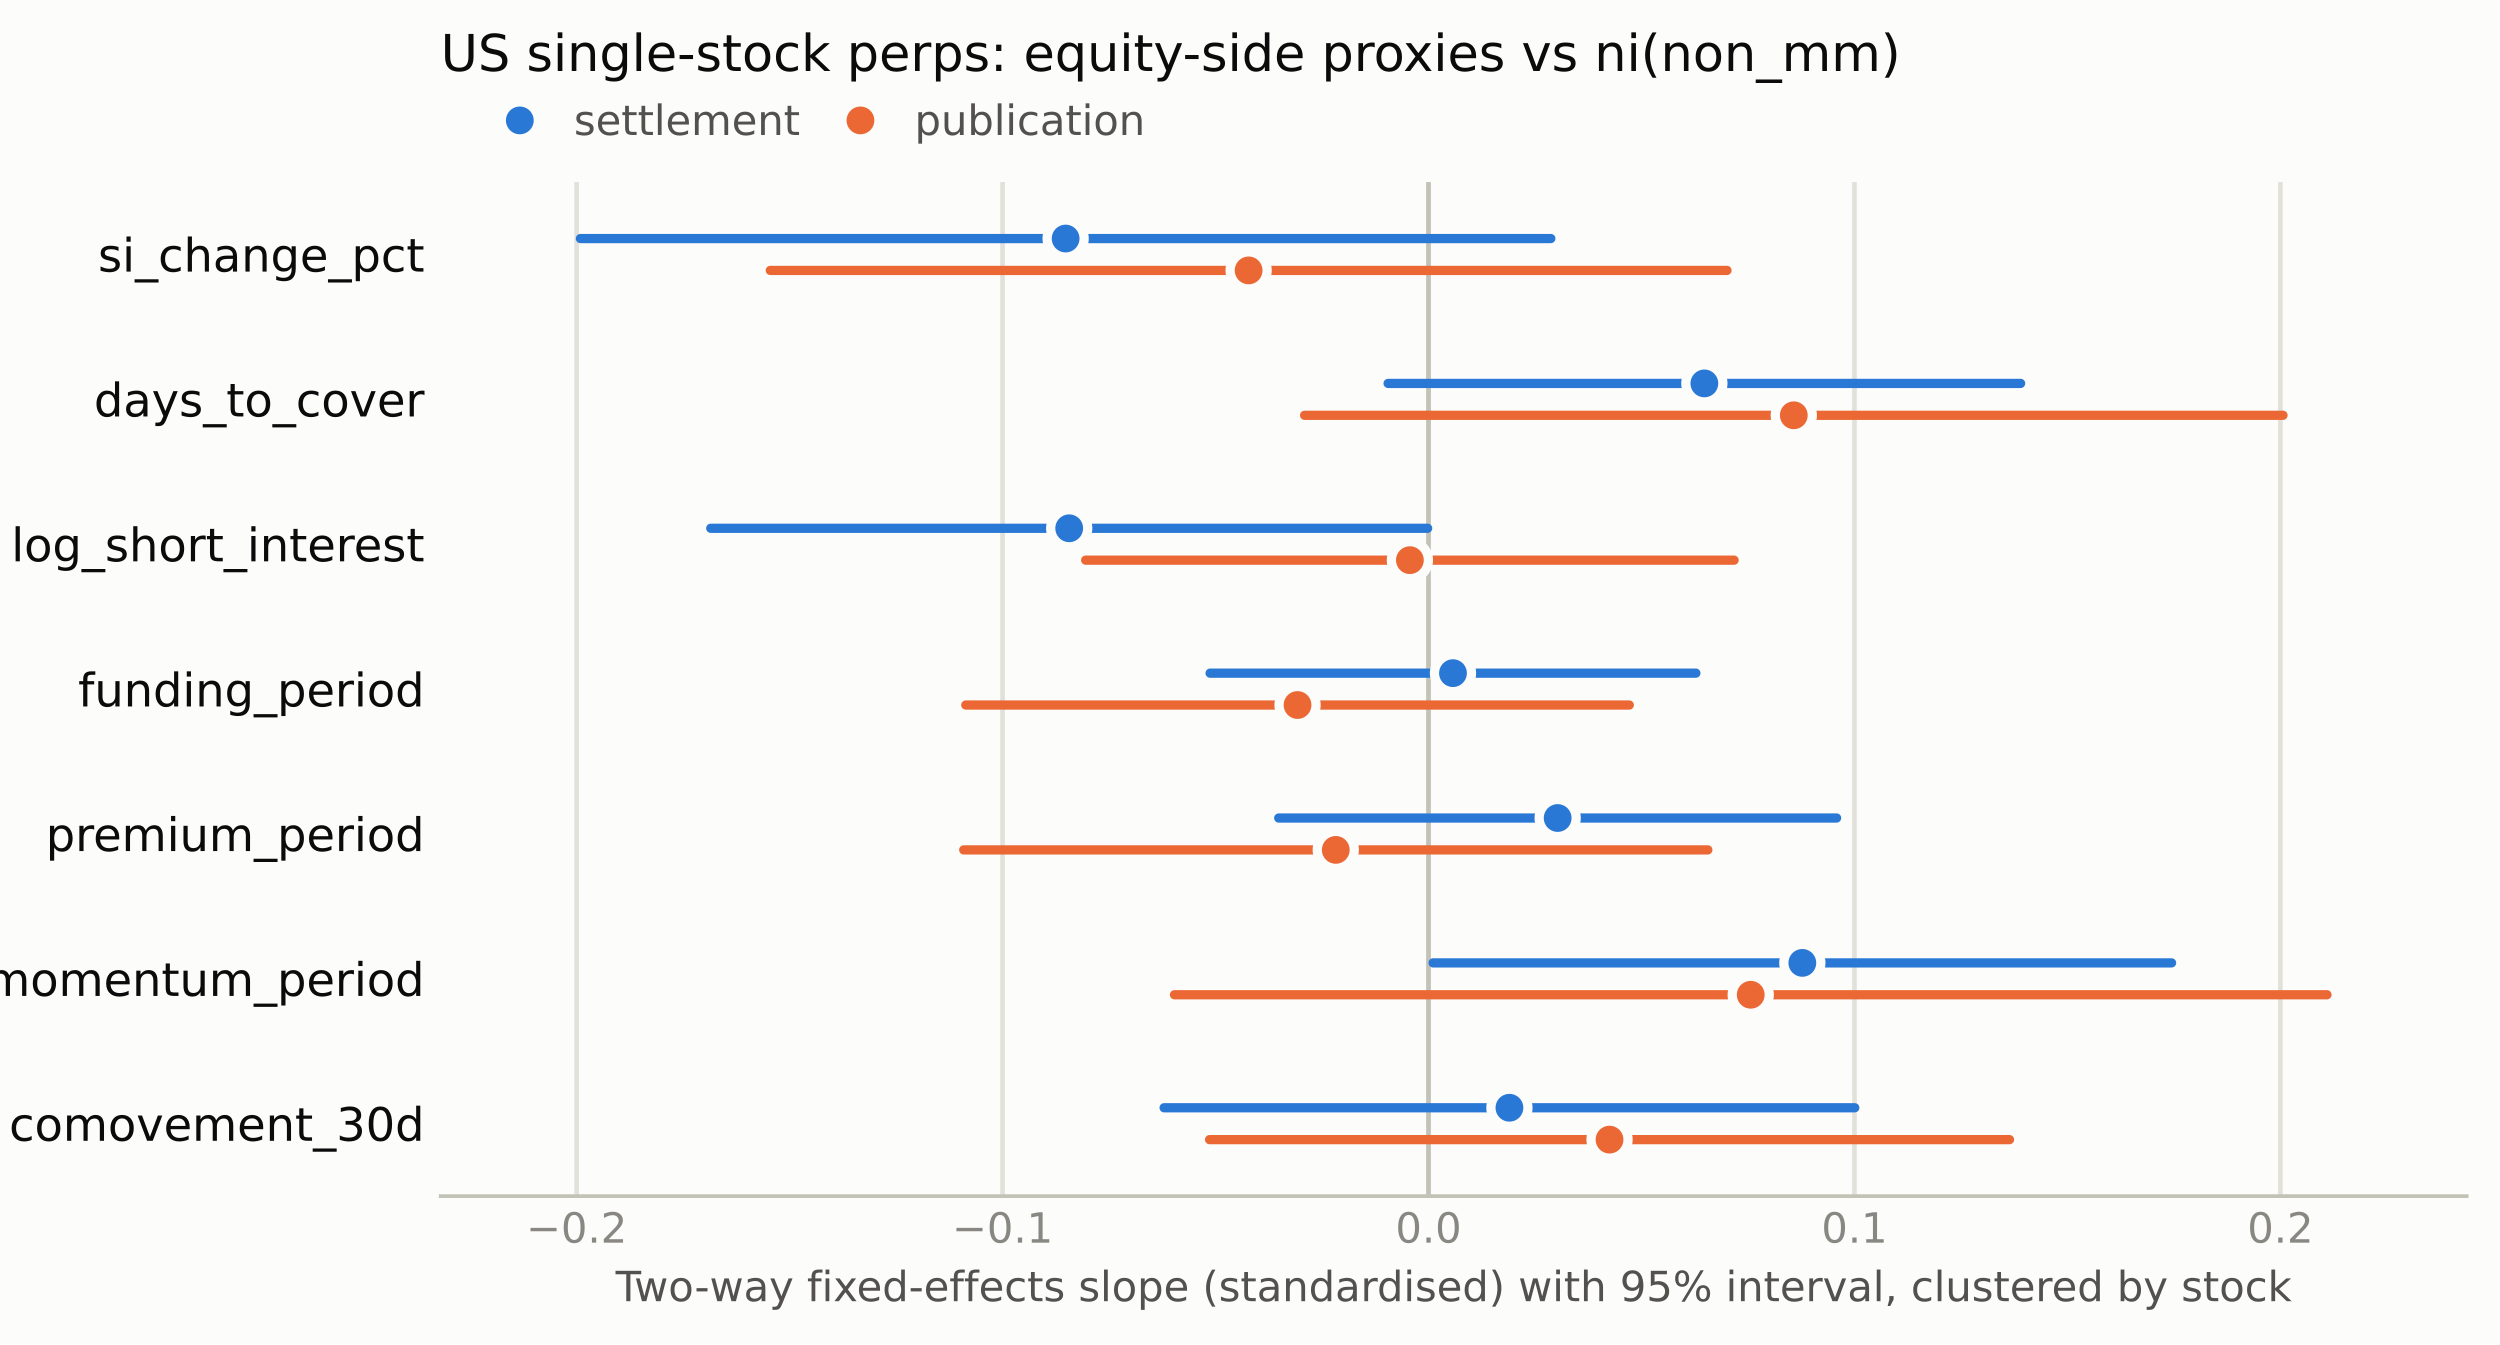
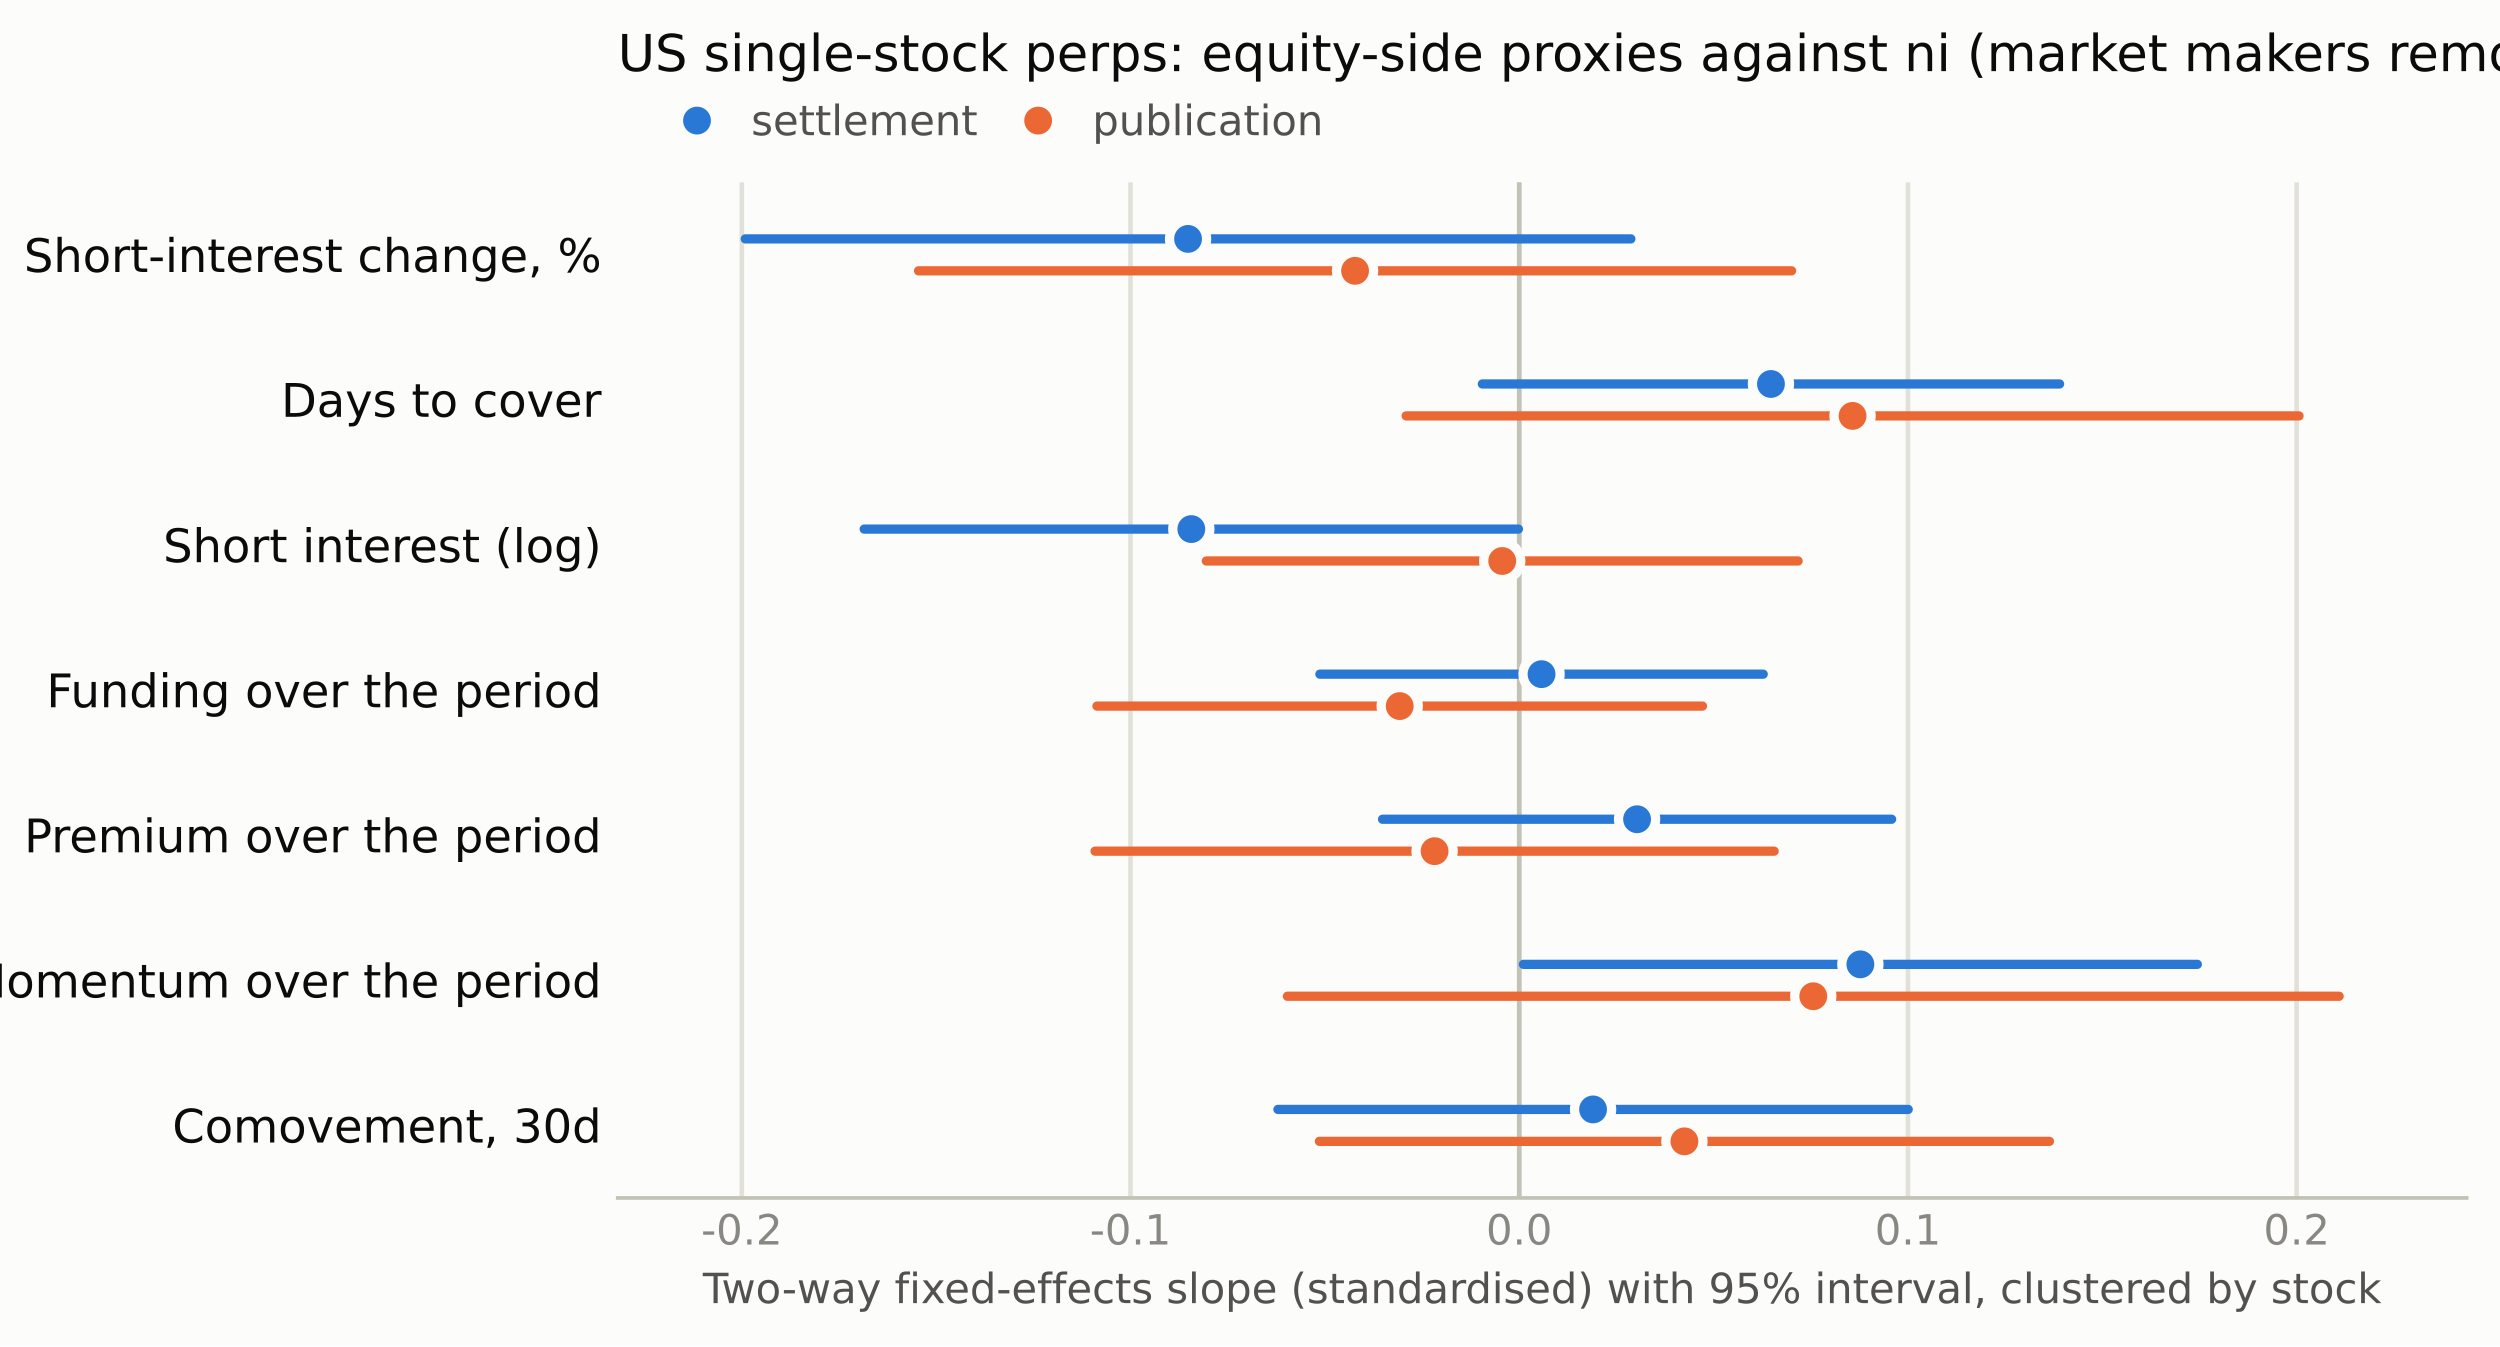
- <svg xmlns="http://www.w3.org/2000/svg" xmlns:xlink="http://www.w3.org/1999/xlink" width="540.305pt" height="290.531pt" viewBox="0 0 540.305 290.531" version="1.1">
+ <svg xmlns="http://www.w3.org/2000/svg" xmlns:xlink="http://www.w3.org/1999/xlink" width="539.492pt" height="290.531pt" viewBox="0 0 539.492 290.531" version="1.1">
  <defs>
    <style type="text/css">*{stroke-linejoin: round; stroke-linecap: butt}</style>
  </defs>
-   <g id="figure_1">
-     <g id="patch_1">
-       <path d="M 0 290.531  L 540.305 290.531  L 540.305 0  L 0 0  z " style="fill: #fcfcfb" />
+   <g id="figure-1">
+     <g id="patch-1">
+       <path d="M 0 290.531  L 539.492 290.531  L 539.492 0  L 0 0  z " style="fill: #fcfcfb" />
    </g>
-     <g id="axes_1">
-       <g id="patch_2">
-         <path d="M 95.245 258.509  L 533.105 258.509  L 533.105 39.343  L 95.245 39.343  z " style="fill: #fcfcfb" />
-       </g>
-       <g id="matplotlib.axis_1">
-         <g id="xtick_1">
-           <g id="line2d_1">
-             <path d="M 124.624 258.509  L 124.624 39.343  " clip-path="url(#pbfd6ccef71)" style="fill: none; stroke: #e1e0d9; stroke-linecap: square" />
-           </g>
-           <g id="line2d_2" />
-           <g id="text_1">
-             <text style="font-size: 9px; font-family: 'Segoe UI', 'Helvetica Neue', 'DejaVu Sans', 'Bitstream Vera Sans', 'Computer Modern Sans Serif', 'Lucida Grande', 'Verdana', 'Geneva', 'Lucid', 'Arial', 'Helvetica', 'Avant Garde', sans-serif; text-anchor: middle; fill: #898781" x="124.624" y="268.561" transform="rotate(-0 124.6242 268.5611)">−0.2</text>
-           </g>
-         </g>
-         <g id="xtick_2">
-           <g id="line2d_3">
-             <path d="M 216.679 258.509  L 216.679 39.343  " clip-path="url(#pbfd6ccef71)" style="fill: none; stroke: #e1e0d9; stroke-linecap: square" />
-           </g>
-           <g id="line2d_4" />
-           <g id="text_2">
-             <text style="font-size: 9px; font-family: 'Segoe UI', 'Helvetica Neue', 'DejaVu Sans', 'Bitstream Vera Sans', 'Computer Modern Sans Serif', 'Lucida Grande', 'Verdana', 'Geneva', 'Lucid', 'Arial', 'Helvetica', 'Avant Garde', sans-serif; text-anchor: middle; fill: #898781" x="216.679" y="268.561" transform="rotate(-0 216.6793 268.5611)">−0.1</text>
-           </g>
-         </g>
-         <g id="xtick_3">
-           <g id="line2d_5">
-             <path d="M 308.734 258.509  L 308.734 39.343  " clip-path="url(#pbfd6ccef71)" style="fill: none; stroke: #e1e0d9; stroke-linecap: square" />
-           </g>
-           <g id="line2d_6" />
-           <g id="text_3">
-             <text style="font-size: 9px; font-family: 'Segoe UI', 'Helvetica Neue', 'DejaVu Sans', 'Bitstream Vera Sans', 'Computer Modern Sans Serif', 'Lucida Grande', 'Verdana', 'Geneva', 'Lucid', 'Arial', 'Helvetica', 'Avant Garde', sans-serif; text-anchor: middle; fill: #898781" x="308.734" y="268.561" transform="rotate(-0 308.7344 268.5611)">0.0</text>
-           </g>
-         </g>
-         <g id="xtick_4">
-           <g id="line2d_7">
-             <path d="M 400.79 258.509  L 400.79 39.343  " clip-path="url(#pbfd6ccef71)" style="fill: none; stroke: #e1e0d9; stroke-linecap: square" />
-           </g>
-           <g id="line2d_8" />
-           <g id="text_4">
-             <text style="font-size: 9px; font-family: 'Segoe UI', 'Helvetica Neue', 'DejaVu Sans', 'Bitstream Vera Sans', 'Computer Modern Sans Serif', 'Lucida Grande', 'Verdana', 'Geneva', 'Lucid', 'Arial', 'Helvetica', 'Avant Garde', sans-serif; text-anchor: middle; fill: #898781" x="400.79" y="268.561" transform="rotate(-0 400.7895 268.5611)">0.1</text>
-           </g>
-         </g>
-         <g id="xtick_5">
-           <g id="line2d_9">
-             <path d="M 492.845 258.509  L 492.845 39.343  " clip-path="url(#pbfd6ccef71)" style="fill: none; stroke: #e1e0d9; stroke-linecap: square" />
-           </g>
-           <g id="line2d_10" />
-           <g id="text_5">
-             <text style="font-size: 9px; font-family: 'Segoe UI', 'Helvetica Neue', 'DejaVu Sans', 'Bitstream Vera Sans', 'Computer Modern Sans Serif', 'Lucida Grande', 'Verdana', 'Geneva', 'Lucid', 'Arial', 'Helvetica', 'Avant Garde', sans-serif; text-anchor: middle; fill: #898781" x="492.845" y="268.561" transform="rotate(-0 492.8446 268.5611)">0.2</text>
-           </g>
-         </g>
-         <g id="text_6">
-           <text style="font-size: 9px; font-family: 'Segoe UI', 'Helvetica Neue', 'DejaVu Sans', 'Bitstream Vera Sans', 'Computer Modern Sans Serif', 'Lucida Grande', 'Verdana', 'Geneva', 'Lucid', 'Arial', 'Helvetica', 'Avant Garde', sans-serif; text-anchor: middle; fill: #52514e" x="314.175" y="281.214" transform="rotate(-0 314.1753 281.2136)">Two-way fixed-effects slope (standardised) with 95% interval, clustered by stock</text>
-         </g>
-       </g>
-       <g id="matplotlib.axis_2">
-         <g id="ytick_1">
-           <g id="line2d_11" />
-           <g id="text_7">
-             <text style="font-size: 10px; font-family: 'Segoe UI', 'Helvetica Neue', 'DejaVu Sans', 'Bitstream Vera Sans', 'Computer Modern Sans Serif', 'Lucida Grande', 'Verdana', 'Geneva', 'Lucid', 'Arial', 'Helvetica', 'Avant Garde', sans-serif; text-anchor: end; fill: #0b0b0b" x="91.745" y="58.7" transform="rotate(-0 91.74531 58.69967)">si_change_pct</text>
-           </g>
-         </g>
-         <g id="ytick_2">
-           <g id="line2d_12" />
-           <g id="text_8">
-             <text style="font-size: 10px; font-family: 'Segoe UI', 'Helvetica Neue', 'DejaVu Sans', 'Bitstream Vera Sans', 'Computer Modern Sans Serif', 'Lucida Grande', 'Verdana', 'Geneva', 'Lucid', 'Arial', 'Helvetica', 'Avant Garde', sans-serif; text-anchor: end; fill: #0b0b0b" x="91.745" y="90.009" transform="rotate(-0 91.74531 90.00902)">days_to_cover</text>
-           </g>
-         </g>
-         <g id="ytick_3">
-           <g id="line2d_13" />
-           <g id="text_9">
-             <text style="font-size: 10px; font-family: 'Segoe UI', 'Helvetica Neue', 'DejaVu Sans', 'Bitstream Vera Sans', 'Computer Modern Sans Serif', 'Lucida Grande', 'Verdana', 'Geneva', 'Lucid', 'Arial', 'Helvetica', 'Avant Garde', sans-serif; text-anchor: end; fill: #0b0b0b" x="91.745" y="121.318" transform="rotate(-0 91.74531 121.3184)">log_short_interest</text>
-           </g>
-         </g>
-         <g id="ytick_4">
-           <g id="line2d_14" />
-           <g id="text_10">
-             <text style="font-size: 10px; font-family: 'Segoe UI', 'Helvetica Neue', 'DejaVu Sans', 'Bitstream Vera Sans', 'Computer Modern Sans Serif', 'Lucida Grande', 'Verdana', 'Geneva', 'Lucid', 'Arial', 'Helvetica', 'Avant Garde', sans-serif; text-anchor: end; fill: #0b0b0b" x="91.745" y="152.681" transform="rotate(-0 91.74531 152.6808)">funding_period</text>
-           </g>
-         </g>
-         <g id="ytick_5">
-           <g id="line2d_15" />
-           <g id="text_11">
-             <text style="font-size: 10px; font-family: 'Segoe UI', 'Helvetica Neue', 'DejaVu Sans', 'Bitstream Vera Sans', 'Computer Modern Sans Serif', 'Lucida Grande', 'Verdana', 'Geneva', 'Lucid', 'Arial', 'Helvetica', 'Avant Garde', sans-serif; text-anchor: end; fill: #0b0b0b" x="91.745" y="183.937" transform="rotate(-0 91.74531 183.937)">premium_period</text>
-           </g>
-         </g>
-         <g id="ytick_6">
-           <g id="line2d_16" />
-           <g id="text_12">
-             <text style="font-size: 10px; font-family: 'Segoe UI', 'Helvetica Neue', 'DejaVu Sans', 'Bitstream Vera Sans', 'Computer Modern Sans Serif', 'Lucida Grande', 'Verdana', 'Geneva', 'Lucid', 'Arial', 'Helvetica', 'Avant Garde', sans-serif; text-anchor: end; fill: #0b0b0b" x="91.745" y="215.246" transform="rotate(-0 91.74531 215.2464)">momentum_period</text>
-           </g>
-         </g>
-         <g id="ytick_7">
-           <g id="line2d_17" />
-           <g id="text_13">
-             <text style="font-size: 10px; font-family: 'Segoe UI', 'Helvetica Neue', 'DejaVu Sans', 'Bitstream Vera Sans', 'Computer Modern Sans Serif', 'Lucida Grande', 'Verdana', 'Geneva', 'Lucid', 'Arial', 'Helvetica', 'Avant Garde', sans-serif; text-anchor: end; fill: #0b0b0b" x="91.745" y="246.556" transform="rotate(-0 91.74531 246.5557)">comovement_30d</text>
-           </g>
-         </g>
-       </g>
-       <g id="line2d_18">
-         <path d="M 308.734 258.509  L 308.734 39.343  " clip-path="url(#pbfd6ccef71)" style="fill: none; stroke: #c3c2b7; stroke-linecap: square" />
-       </g>
-       <g id="line2d_19">
-         <path d="M 125.443 51.554  L 335.169 51.554  " clip-path="url(#pbfd6ccef71)" style="fill: none; stroke: #2a78d6; stroke-width: 2; stroke-linecap: round" />
-       </g>
-       <g id="line2d_20">
-         <path d="M 300.002 82.863  L 436.698 82.863  " clip-path="url(#pbfd6ccef71)" style="fill: none; stroke: #2a78d6; stroke-width: 2; stroke-linecap: round" />
-       </g>
-       <g id="line2d_21">
-         <path d="M 153.61 114.173  L 308.544 114.173  " clip-path="url(#pbfd6ccef71)" style="fill: none; stroke: #2a78d6; stroke-width: 2; stroke-linecap: round" />
-       </g>
-       <g id="line2d_22">
-         <path d="M 261.529 145.482  L 366.51 145.482  " clip-path="url(#pbfd6ccef71)" style="fill: none; stroke: #2a78d6; stroke-width: 2; stroke-linecap: round" />
-       </g>
-       <g id="line2d_23">
-         <path d="M 276.362 176.791  L 396.927 176.791  " clip-path="url(#pbfd6ccef71)" style="fill: none; stroke: #2a78d6; stroke-width: 2; stroke-linecap: round" />
-       </g>
-       <g id="line2d_24">
-         <path d="M 309.726 208.101  L 469.324 208.101  " clip-path="url(#pbfd6ccef71)" style="fill: none; stroke: #2a78d6; stroke-width: 2; stroke-linecap: round" />
-       </g>
-       <g id="line2d_25">
-         <path d="M 251.59 239.41  L 400.854 239.41  " clip-path="url(#pbfd6ccef71)" style="fill: none; stroke: #2a78d6; stroke-width: 2; stroke-linecap: round" />
-       </g>
-       <g id="line2d_26">
-         <path d="M 166.477 58.442  L 373.235 58.442  " clip-path="url(#pbfd6ccef71)" style="fill: none; stroke: #eb6834; stroke-width: 2; stroke-linecap: round" />
-       </g>
-       <g id="line2d_27">
-         <path d="M 281.954 89.751  L 493.404 89.751  " clip-path="url(#pbfd6ccef71)" style="fill: none; stroke: #eb6834; stroke-width: 2; stroke-linecap: round" />
-       </g>
-       <g id="line2d_28">
-         <path d="M 234.64 121.061  L 374.776 121.061  " clip-path="url(#pbfd6ccef71)" style="fill: none; stroke: #eb6834; stroke-width: 2; stroke-linecap: round" />
-       </g>
-       <g id="line2d_29">
-         <path d="M 208.732 152.37  L 352.124 152.37  " clip-path="url(#pbfd6ccef71)" style="fill: none; stroke: #eb6834; stroke-width: 2; stroke-linecap: round" />
-       </g>
-       <g id="line2d_30">
-         <path d="M 208.282 183.68  L 369.097 183.68  " clip-path="url(#pbfd6ccef71)" style="fill: none; stroke: #eb6834; stroke-width: 2; stroke-linecap: round" />
-       </g>
-       <g id="line2d_31">
-         <path d="M 253.831 214.989  L 502.908 214.989  " clip-path="url(#pbfd6ccef71)" style="fill: none; stroke: #eb6834; stroke-width: 2; stroke-linecap: round" />
-       </g>
-       <g id="line2d_32">
-         <path d="M 261.415 246.298  L 434.296 246.298  " clip-path="url(#pbfd6ccef71)" style="fill: none; stroke: #eb6834; stroke-width: 2; stroke-linecap: round" />
-       </g>
-       <g id="patch_3">
-         <path d="M 95.245 258.509  L 533.105 258.509  " style="fill: none; stroke: #c3c2b7; stroke-width: 0.8; stroke-linejoin: miter; stroke-linecap: square" />
-       </g>
-       <g id="line2d_33">
+     <g id="axes-1">
+       <g id="patch-2">
+         <path d="M 133.312 258.509  L 532.293 258.509  L 532.293 39.343  L 133.312 39.343  z " style="fill: #fcfcfb" />
+       </g>
+       <g id="matplotlib.axis-1">
+         <g id="xtick-1">
+           <g id="line2d-1">
+             <path d="M 160.083 258.509  L 160.083 39.343  " clip-path="url(#pe92bd911ae)" style="fill: none; stroke: #e1e0d9; stroke-linecap: square" />
+           </g>
+           <g id="line2d-2" />
+           <g id="text-1">
+             <text style="font-size: 9px; font-family: 'Segoe UI', 'Helvetica Neue', 'DejaVu Sans', 'Bitstream Vera Sans', 'Computer Modern Sans Serif', 'Lucida Grande', 'Verdana', 'Geneva', 'Lucid', 'Arial', 'Helvetica', 'Avant Garde', sans-serif; text-anchor: middle; fill: #898781" x="160.083" y="268.561" transform="rotate(-0 160.0827 268.5611)">-0.2</text>
+           </g>
+         </g>
+         <g id="xtick-2">
+           <g id="line2d-3">
+             <path d="M 243.964 258.509  L 243.964 39.343  " clip-path="url(#pe92bd911ae)" style="fill: none; stroke: #e1e0d9; stroke-linecap: square" />
+           </g>
+           <g id="line2d-4" />
+           <g id="text-2">
+             <text style="font-size: 9px; font-family: 'Segoe UI', 'Helvetica Neue', 'DejaVu Sans', 'Bitstream Vera Sans', 'Computer Modern Sans Serif', 'Lucida Grande', 'Verdana', 'Geneva', 'Lucid', 'Arial', 'Helvetica', 'Avant Garde', sans-serif; text-anchor: middle; fill: #898781" x="243.964" y="268.561" transform="rotate(-0 243.9637 268.5611)">-0.1</text>
+           </g>
+         </g>
+         <g id="xtick-3">
+           <g id="line2d-5">
+             <path d="M 327.845 258.509  L 327.845 39.343  " clip-path="url(#pe92bd911ae)" style="fill: none; stroke: #e1e0d9; stroke-linecap: square" />
+           </g>
+           <g id="line2d-6" />
+           <g id="text-3">
+             <text style="font-size: 9px; font-family: 'Segoe UI', 'Helvetica Neue', 'DejaVu Sans', 'Bitstream Vera Sans', 'Computer Modern Sans Serif', 'Lucida Grande', 'Verdana', 'Geneva', 'Lucid', 'Arial', 'Helvetica', 'Avant Garde', sans-serif; text-anchor: middle; fill: #898781" x="327.845" y="268.561" transform="rotate(-0 327.8447 268.5611)">0.0</text>
+           </g>
+         </g>
+         <g id="xtick-4">
+           <g id="line2d-7">
+             <path d="M 411.726 258.509  L 411.726 39.343  " clip-path="url(#pe92bd911ae)" style="fill: none; stroke: #e1e0d9; stroke-linecap: square" />
+           </g>
+           <g id="line2d-8" />
+           <g id="text-4">
+             <text style="font-size: 9px; font-family: 'Segoe UI', 'Helvetica Neue', 'DejaVu Sans', 'Bitstream Vera Sans', 'Computer Modern Sans Serif', 'Lucida Grande', 'Verdana', 'Geneva', 'Lucid', 'Arial', 'Helvetica', 'Avant Garde', sans-serif; text-anchor: middle; fill: #898781" x="411.726" y="268.561" transform="rotate(-0 411.7257 268.5611)">0.1</text>
+           </g>
+         </g>
+         <g id="xtick-5">
+           <g id="line2d-9">
+             <path d="M 495.607 258.509  L 495.607 39.343  " clip-path="url(#pe92bd911ae)" style="fill: none; stroke: #e1e0d9; stroke-linecap: square" />
+           </g>
+           <g id="line2d-10" />
+           <g id="text-5">
+             <text style="font-size: 9px; font-family: 'Segoe UI', 'Helvetica Neue', 'DejaVu Sans', 'Bitstream Vera Sans', 'Computer Modern Sans Serif', 'Lucida Grande', 'Verdana', 'Geneva', 'Lucid', 'Arial', 'Helvetica', 'Avant Garde', sans-serif; text-anchor: middle; fill: #898781" x="495.607" y="268.561" transform="rotate(-0 495.6068 268.5611)">0.2</text>
+           </g>
+         </g>
+         <g id="text-6">
+           <text style="font-size: 9px; font-family: 'Segoe UI', 'Helvetica Neue', 'DejaVu Sans', 'Bitstream Vera Sans', 'Computer Modern Sans Serif', 'Lucida Grande', 'Verdana', 'Geneva', 'Lucid', 'Arial', 'Helvetica', 'Avant Garde', sans-serif; text-anchor: middle; fill: #52514e" x="332.803" y="281.214" transform="rotate(-0 332.8025 281.2136)">Two-way fixed-effects slope (standardised) with 95% interval, clustered by stock</text>
+         </g>
+       </g>
+       <g id="matplotlib.axis-2">
+         <g id="ytick-1">
+           <g id="line2d-11" />
+           <g id="text-7">
+             <text style="font-size: 10px; font-family: 'Segoe UI', 'Helvetica Neue', 'DejaVu Sans', 'Bitstream Vera Sans', 'Computer Modern Sans Serif', 'Lucida Grande', 'Verdana', 'Geneva', 'Lucid', 'Arial', 'Helvetica', 'Avant Garde', sans-serif; text-anchor: end; fill: #0b0b0b" x="129.812" y="58.7" transform="rotate(-0 129.8125 58.69967)">Short-interest change, %</text>
+           </g>
+         </g>
+         <g id="ytick-2">
+           <g id="line2d-12" />
+           <g id="text-8">
+             <text style="font-size: 10px; font-family: 'Segoe UI', 'Helvetica Neue', 'DejaVu Sans', 'Bitstream Vera Sans', 'Computer Modern Sans Serif', 'Lucida Grande', 'Verdana', 'Geneva', 'Lucid', 'Arial', 'Helvetica', 'Avant Garde', sans-serif; text-anchor: end; fill: #0b0b0b" x="129.812" y="89.948" transform="rotate(-0 129.8125 89.94759)">Days to cover</text>
+           </g>
+         </g>
+         <g id="ytick-3">
+           <g id="line2d-13" />
+           <g id="text-9">
+             <text style="font-size: 10px; font-family: 'Segoe UI', 'Helvetica Neue', 'DejaVu Sans', 'Bitstream Vera Sans', 'Computer Modern Sans Serif', 'Lucida Grande', 'Verdana', 'Geneva', 'Lucid', 'Arial', 'Helvetica', 'Avant Garde', sans-serif; text-anchor: end; fill: #0b0b0b" x="129.812" y="121.318" transform="rotate(-0 129.8125 121.3184)">Short interest (log)</text>
+           </g>
+         </g>
+         <g id="ytick-4">
+           <g id="line2d-14" />
+           <g id="text-10">
+             <text style="font-size: 10px; font-family: 'Segoe UI', 'Helvetica Neue', 'DejaVu Sans', 'Bitstream Vera Sans', 'Computer Modern Sans Serif', 'Lucida Grande', 'Verdana', 'Geneva', 'Lucid', 'Arial', 'Helvetica', 'Avant Garde', sans-serif; text-anchor: end; fill: #0b0b0b" x="129.812" y="152.628" transform="rotate(-0 129.8125 152.6277)">Funding over the period</text>
+           </g>
+         </g>
+         <g id="ytick-5">
+           <g id="line2d-15" />
+           <g id="text-11">
+             <text style="font-size: 10px; font-family: 'Segoe UI', 'Helvetica Neue', 'DejaVu Sans', 'Bitstream Vera Sans', 'Computer Modern Sans Serif', 'Lucida Grande', 'Verdana', 'Geneva', 'Lucid', 'Arial', 'Helvetica', 'Avant Garde', sans-serif; text-anchor: end; fill: #0b0b0b" x="129.812" y="183.937" transform="rotate(-0 129.8125 183.937)">Premium over the period</text>
+           </g>
+         </g>
+         <g id="ytick-6">
+           <g id="line2d-16" />
+           <g id="text-12">
+             <text style="font-size: 10px; font-family: 'Segoe UI', 'Helvetica Neue', 'DejaVu Sans', 'Bitstream Vera Sans', 'Computer Modern Sans Serif', 'Lucida Grande', 'Verdana', 'Geneva', 'Lucid', 'Arial', 'Helvetica', 'Avant Garde', sans-serif; text-anchor: end; fill: #0b0b0b" x="129.812" y="215.246" transform="rotate(-0 129.8125 215.2464)">Momentum over the period</text>
+           </g>
+         </g>
+         <g id="ytick-7">
+           <g id="line2d-17" />
+           <g id="text-13">
+             <text style="font-size: 10px; font-family: 'Segoe UI', 'Helvetica Neue', 'DejaVu Sans', 'Bitstream Vera Sans', 'Computer Modern Sans Serif', 'Lucida Grande', 'Verdana', 'Geneva', 'Lucid', 'Arial', 'Helvetica', 'Avant Garde', sans-serif; text-anchor: end; fill: #0b0b0b" x="129.812" y="246.556" transform="rotate(-0 129.8125 246.5557)">Comovement, 30d</text>
+           </g>
+         </g>
+       </g>
+       <g id="line2d-18">
+         <path d="M 327.845 258.509  L 327.845 39.343  " clip-path="url(#pe92bd911ae)" style="fill: none; stroke: #c3c2b7; stroke-linecap: square" />
+       </g>
+       <g id="line2d-19">
+         <path d="M 160.828 51.554  L 351.932 51.554  " clip-path="url(#pe92bd911ae)" style="fill: none; stroke: #2a78d6; stroke-width: 2; stroke-linecap: round" />
+       </g>
+       <g id="line2d-20">
+         <path d="M 319.888 82.863  L 444.446 82.863  " clip-path="url(#pe92bd911ae)" style="fill: none; stroke: #2a78d6; stroke-width: 2; stroke-linecap: round" />
+       </g>
+       <g id="line2d-21">
+         <path d="M 186.495 114.173  L 327.671 114.173  " clip-path="url(#pe92bd911ae)" style="fill: none; stroke: #2a78d6; stroke-width: 2; stroke-linecap: round" />
+       </g>
+       <g id="line2d-22">
+         <path d="M 284.831 145.482  L 380.49 145.482  " clip-path="url(#pe92bd911ae)" style="fill: none; stroke: #2a78d6; stroke-width: 2; stroke-linecap: round" />
+       </g>
+       <g id="line2d-23">
+         <path d="M 298.347 176.791  L 408.206 176.791  " clip-path="url(#pe92bd911ae)" style="fill: none; stroke: #2a78d6; stroke-width: 2; stroke-linecap: round" />
+       </g>
+       <g id="line2d-24">
+         <path d="M 328.748 208.101  L 474.174 208.101  " clip-path="url(#pe92bd911ae)" style="fill: none; stroke: #2a78d6; stroke-width: 2; stroke-linecap: round" />
+       </g>
+       <g id="line2d-25">
+         <path d="M 275.774 239.41  L 411.784 239.41  " clip-path="url(#pe92bd911ae)" style="fill: none; stroke: #2a78d6; stroke-width: 2; stroke-linecap: round" />
+       </g>
+       <g id="line2d-26">
+         <path d="M 198.219 58.442  L 386.618 58.442  " clip-path="url(#pe92bd911ae)" style="fill: none; stroke: #eb6834; stroke-width: 2; stroke-linecap: round" />
+       </g>
+       <g id="line2d-27">
+         <path d="M 303.442 89.751  L 496.117 89.751  " clip-path="url(#pe92bd911ae)" style="fill: none; stroke: #eb6834; stroke-width: 2; stroke-linecap: round" />
+       </g>
+       <g id="line2d-28">
+         <path d="M 260.33 121.061  L 388.022 121.061  " clip-path="url(#pe92bd911ae)" style="fill: none; stroke: #eb6834; stroke-width: 2; stroke-linecap: round" />
+       </g>
+       <g id="line2d-29">
+         <path d="M 236.722 152.37  L 367.382 152.37  " clip-path="url(#pe92bd911ae)" style="fill: none; stroke: #eb6834; stroke-width: 2; stroke-linecap: round" />
+       </g>
+       <g id="line2d-30">
+         <path d="M 236.312 183.68  L 382.847 183.68  " clip-path="url(#pe92bd911ae)" style="fill: none; stroke: #eb6834; stroke-width: 2; stroke-linecap: round" />
+       </g>
+       <g id="line2d-31">
+         <path d="M 277.817 214.989  L 504.777 214.989  " clip-path="url(#pe92bd911ae)" style="fill: none; stroke: #eb6834; stroke-width: 2; stroke-linecap: round" />
+       </g>
+       <g id="line2d-32">
+         <path d="M 284.727 246.298  L 442.257 246.298  " clip-path="url(#pe92bd911ae)" style="fill: none; stroke: #eb6834; stroke-width: 2; stroke-linecap: round" />
+       </g>
+       <g id="patch-3">
+         <path d="M 133.312 258.509  L 532.293 258.509  " style="fill: none; stroke: #c3c2b7; stroke-width: 0.8; stroke-linejoin: miter; stroke-linecap: square" />
+       </g>
+       <g id="line2d-33">
        <defs>
          <path id="m953d324944" d="M 0 4  C 1.061 4 2.078 3.579 2.828 2.828  C 3.579 2.078 4 1.061 4 0  C 4 -1.061 3.579 -2.078 2.828 -2.828  C 2.078 -3.579 1.061 -4 0 -4  C -1.061 -4 -2.078 -3.579 -2.828 -2.828  C -3.579 -2.078 -4 -1.061 -4 0  C -4 1.061 -3.579 2.078 -2.828 2.828  C -2.078 3.579 -1.061 4 0 4  z " style="stroke: #fcfcfb; stroke-width: 2" />
        </defs>
-         <g clip-path="url(#pbfd6ccef71)">
-           <use xlink:href="#m953d324944" x="230.306" y="51.554" style="fill: #2a78d6; stroke: #fcfcfb; stroke-width: 2" />
-         </g>
-       </g>
-       <g id="line2d_34">
-         <g clip-path="url(#pbfd6ccef71)">
-           <use xlink:href="#m953d324944" x="368.35" y="82.863" style="fill: #2a78d6; stroke: #fcfcfb; stroke-width: 2" />
-         </g>
-       </g>
-       <g id="line2d_35">
-         <g clip-path="url(#pbfd6ccef71)">
-           <use xlink:href="#m953d324944" x="231.077" y="114.173" style="fill: #2a78d6; stroke: #fcfcfb; stroke-width: 2" />
-         </g>
-       </g>
-       <g id="line2d_36">
-         <g clip-path="url(#pbfd6ccef71)">
-           <use xlink:href="#m953d324944" x="314.02" y="145.482" style="fill: #2a78d6; stroke: #fcfcfb; stroke-width: 2" />
-         </g>
-       </g>
-       <g id="line2d_37">
-         <g clip-path="url(#pbfd6ccef71)">
-           <use xlink:href="#m953d324944" x="336.645" y="176.791" style="fill: #2a78d6; stroke: #fcfcfb; stroke-width: 2" />
-         </g>
-       </g>
-       <g id="line2d_38">
-         <g clip-path="url(#pbfd6ccef71)">
-           <use xlink:href="#m953d324944" x="389.525" y="208.101" style="fill: #2a78d6; stroke: #fcfcfb; stroke-width: 2" />
-         </g>
-       </g>
-       <g id="line2d_39">
-         <g clip-path="url(#pbfd6ccef71)">
-           <use xlink:href="#m953d324944" x="326.222" y="239.41" style="fill: #2a78d6; stroke: #fcfcfb; stroke-width: 2" />
-         </g>
-       </g>
-       <g id="line2d_40">
+         <g clip-path="url(#pe92bd911ae)">
+           <use xlink:href="#m953d324944" x="256.38" y="51.554" style="fill: #2a78d6; stroke: #fcfcfb; stroke-width: 2" />
+         </g>
+       </g>
+       <g id="line2d-34">
+         <g clip-path="url(#pe92bd911ae)">
+           <use xlink:href="#m953d324944" x="382.167" y="82.863" style="fill: #2a78d6; stroke: #fcfcfb; stroke-width: 2" />
+         </g>
+       </g>
+       <g id="line2d-35">
+         <g clip-path="url(#pe92bd911ae)">
+           <use xlink:href="#m953d324944" x="257.083" y="114.173" style="fill: #2a78d6; stroke: #fcfcfb; stroke-width: 2" />
+         </g>
+       </g>
+       <g id="line2d-36">
+         <g clip-path="url(#pe92bd911ae)">
+           <use xlink:href="#m953d324944" x="332.661" y="145.482" style="fill: #2a78d6; stroke: #fcfcfb; stroke-width: 2" />
+         </g>
+       </g>
+       <g id="line2d-37">
+         <g clip-path="url(#pe92bd911ae)">
+           <use xlink:href="#m953d324944" x="353.277" y="176.791" style="fill: #2a78d6; stroke: #fcfcfb; stroke-width: 2" />
+         </g>
+       </g>
+       <g id="line2d-38">
+         <g clip-path="url(#pe92bd911ae)">
+           <use xlink:href="#m953d324944" x="401.461" y="208.101" style="fill: #2a78d6; stroke: #fcfcfb; stroke-width: 2" />
+         </g>
+       </g>
+       <g id="line2d-39">
+         <g clip-path="url(#pe92bd911ae)">
+           <use xlink:href="#m953d324944" x="343.779" y="239.41" style="fill: #2a78d6; stroke: #fcfcfb; stroke-width: 2" />
+         </g>
+       </g>
+       <g id="line2d-40">
        <defs>
          <path id="m6f1bb844fa" d="M 0 4  C 1.061 4 2.078 3.579 2.828 2.828  C 3.579 2.078 4 1.061 4 0  C 4 -1.061 3.579 -2.078 2.828 -2.828  C 2.078 -3.579 1.061 -4 0 -4  C -1.061 -4 -2.078 -3.579 -2.828 -2.828  C -3.579 -2.078 -4 -1.061 -4 0  C -4 1.061 -3.579 2.078 -2.828 2.828  C -2.078 3.579 -1.061 4 0 4  z " style="stroke: #fcfcfb; stroke-width: 2" />
        </defs>
-         <g clip-path="url(#pbfd6ccef71)">
-           <use xlink:href="#m6f1bb844fa" x="269.856" y="58.442" style="fill: #eb6834; stroke: #fcfcfb; stroke-width: 2" />
-         </g>
-       </g>
-       <g id="line2d_41">
-         <g clip-path="url(#pbfd6ccef71)">
-           <use xlink:href="#m6f1bb844fa" x="387.679" y="89.751" style="fill: #eb6834; stroke: #fcfcfb; stroke-width: 2" />
-         </g>
-       </g>
-       <g id="line2d_42">
-         <g clip-path="url(#pbfd6ccef71)">
-           <use xlink:href="#m6f1bb844fa" x="304.708" y="121.061" style="fill: #eb6834; stroke: #fcfcfb; stroke-width: 2" />
-         </g>
-       </g>
-       <g id="line2d_43">
-         <g clip-path="url(#pbfd6ccef71)">
-           <use xlink:href="#m6f1bb844fa" x="280.428" y="152.37" style="fill: #eb6834; stroke: #fcfcfb; stroke-width: 2" />
-         </g>
-       </g>
-       <g id="line2d_44">
-         <g clip-path="url(#pbfd6ccef71)">
-           <use xlink:href="#m6f1bb844fa" x="288.689" y="183.68" style="fill: #eb6834; stroke: #fcfcfb; stroke-width: 2" />
-         </g>
-       </g>
-       <g id="line2d_45">
-         <g clip-path="url(#pbfd6ccef71)">
-           <use xlink:href="#m6f1bb844fa" x="378.369" y="214.989" style="fill: #eb6834; stroke: #fcfcfb; stroke-width: 2" />
-         </g>
-       </g>
-       <g id="line2d_46">
-         <g clip-path="url(#pbfd6ccef71)">
-           <use xlink:href="#m6f1bb844fa" x="347.856" y="246.298" style="fill: #eb6834; stroke: #fcfcfb; stroke-width: 2" />
-         </g>
-       </g>
-       <g id="text_14">
-         <text style="font-size: 11px; font-family: 'Segoe UI', 'Helvetica Neue', 'DejaVu Sans', 'Bitstream Vera Sans', 'Computer Modern Sans Serif', 'Lucida Grande', 'Verdana', 'Geneva', 'Lucid', 'Arial', 'Helvetica', 'Avant Garde', sans-serif; text-anchor: start; fill: #0b0b0b" x="95.245" y="15.343" transform="rotate(-0 95.24531 15.34344)">US single-stock perps: equity-side proxies vs ni(non_mm)</text>
-       </g>
-       <g id="legend_1">
-         <g id="line2d_47">
+         <g clip-path="url(#pe92bd911ae)">
+           <use xlink:href="#m6f1bb844fa" x="292.418" y="58.442" style="fill: #eb6834; stroke: #fcfcfb; stroke-width: 2" />
+         </g>
+       </g>
+       <g id="line2d-41">
+         <g clip-path="url(#pe92bd911ae)">
+           <use xlink:href="#m6f1bb844fa" x="399.779" y="89.751" style="fill: #eb6834; stroke: #fcfcfb; stroke-width: 2" />
+         </g>
+       </g>
+       <g id="line2d-42">
+         <g clip-path="url(#pe92bd911ae)">
+           <use xlink:href="#m6f1bb844fa" x="324.176" y="121.061" style="fill: #eb6834; stroke: #fcfcfb; stroke-width: 2" />
+         </g>
+       </g>
+       <g id="line2d-43">
+         <g clip-path="url(#pe92bd911ae)">
+           <use xlink:href="#m6f1bb844fa" x="302.052" y="152.37" style="fill: #eb6834; stroke: #fcfcfb; stroke-width: 2" />
+         </g>
+       </g>
+       <g id="line2d-44">
+         <g clip-path="url(#pe92bd911ae)">
+           <use xlink:href="#m6f1bb844fa" x="309.58" y="183.68" style="fill: #eb6834; stroke: #fcfcfb; stroke-width: 2" />
+         </g>
+       </g>
+       <g id="line2d-45">
+         <g clip-path="url(#pe92bd911ae)">
+           <use xlink:href="#m6f1bb844fa" x="391.296" y="214.989" style="fill: #eb6834; stroke: #fcfcfb; stroke-width: 2" />
+         </g>
+       </g>
+       <g id="line2d-46">
+         <g clip-path="url(#pe92bd911ae)">
+           <use xlink:href="#m6f1bb844fa" x="363.492" y="246.298" style="fill: #eb6834; stroke: #fcfcfb; stroke-width: 2" />
+         </g>
+       </g>
+       <g id="text-14">
+         <text style="font-size: 11px; font-family: 'Segoe UI', 'Helvetica Neue', 'DejaVu Sans', 'Bitstream Vera Sans', 'Computer Modern Sans Serif', 'Lucida Grande', 'Verdana', 'Geneva', 'Lucid', 'Arial', 'Helvetica', 'Avant Garde', sans-serif; text-anchor: start; fill: #0b0b0b" x="133.312" y="15.343" transform="rotate(-0 133.3125 15.34344)">US single-stock perps: equity-side proxies against ni (market makers removed)</text>
+       </g>
+       <g id="legend-1">
+         <g id="line2d-47">
          <g>
-             <use xlink:href="#m953d324944" x="112.345" y="26.023" style="fill: #2a78d6; stroke: #fcfcfb; stroke-width: 2" />
-           </g>
-         </g>
-         <g id="text_15">
-           <text style="font-size: 9px; font-family: 'Segoe UI', 'Helvetica Neue', 'DejaVu Sans', 'Bitstream Vera Sans', 'Computer Modern Sans Serif', 'Lucida Grande', 'Verdana', 'Geneva', 'Lucid', 'Arial', 'Helvetica', 'Avant Garde', sans-serif; text-anchor: start; fill: #52514e" x="124.045" y="29.173" transform="rotate(-0 124.0453 29.17344)">settlement</text>
-         </g>
-         <g id="line2d_48">
+             <use xlink:href="#m953d324944" x="150.412" y="26.023" style="fill: #2a78d6; stroke: #fcfcfb; stroke-width: 2" />
+           </g>
+         </g>
+         <g id="text-15">
+           <text style="font-size: 9px; font-family: 'Segoe UI', 'Helvetica Neue', 'DejaVu Sans', 'Bitstream Vera Sans', 'Computer Modern Sans Serif', 'Lucida Grande', 'Verdana', 'Geneva', 'Lucid', 'Arial', 'Helvetica', 'Avant Garde', sans-serif; text-anchor: start; fill: #52514e" x="162.113" y="29.173" transform="rotate(-0 162.1125 29.17344)">settlement</text>
+         </g>
+         <g id="line2d-48">
          <g>
-             <use xlink:href="#m6f1bb844fa" x="185.961" y="26.023" style="fill: #eb6834; stroke: #fcfcfb; stroke-width: 2" />
-           </g>
-         </g>
-         <g id="text_16">
-           <text style="font-size: 9px; font-family: 'Segoe UI', 'Helvetica Neue', 'DejaVu Sans', 'Bitstream Vera Sans', 'Computer Modern Sans Serif', 'Lucida Grande', 'Verdana', 'Geneva', 'Lucid', 'Arial', 'Helvetica', 'Avant Garde', sans-serif; text-anchor: start; fill: #52514e" x="197.661" y="29.173" transform="rotate(-0 197.6611 29.17344)">publication</text>
+             <use xlink:href="#m6f1bb844fa" x="224.028" y="26.023" style="fill: #eb6834; stroke: #fcfcfb; stroke-width: 2" />
+           </g>
+         </g>
+         <g id="text-16">
+           <text style="font-size: 9px; font-family: 'Segoe UI', 'Helvetica Neue', 'DejaVu Sans', 'Bitstream Vera Sans', 'Computer Modern Sans Serif', 'Lucida Grande', 'Verdana', 'Geneva', 'Lucid', 'Arial', 'Helvetica', 'Avant Garde', sans-serif; text-anchor: start; fill: #52514e" x="235.728" y="29.173" transform="rotate(-0 235.7283 29.17344)">publication</text>
        </g>
      </g>
    </g>
  </g>
  <defs>
-     <clipPath id="pbfd6ccef71">
-       <rect x="95.245" y="39.343" width="437.86" height="219.165" />
+     <clipPath id="pe92bd911ae">
+       <rect x="133.312" y="39.343" width="398.98" height="219.165" />
    </clipPath>
  </defs>
</svg>
